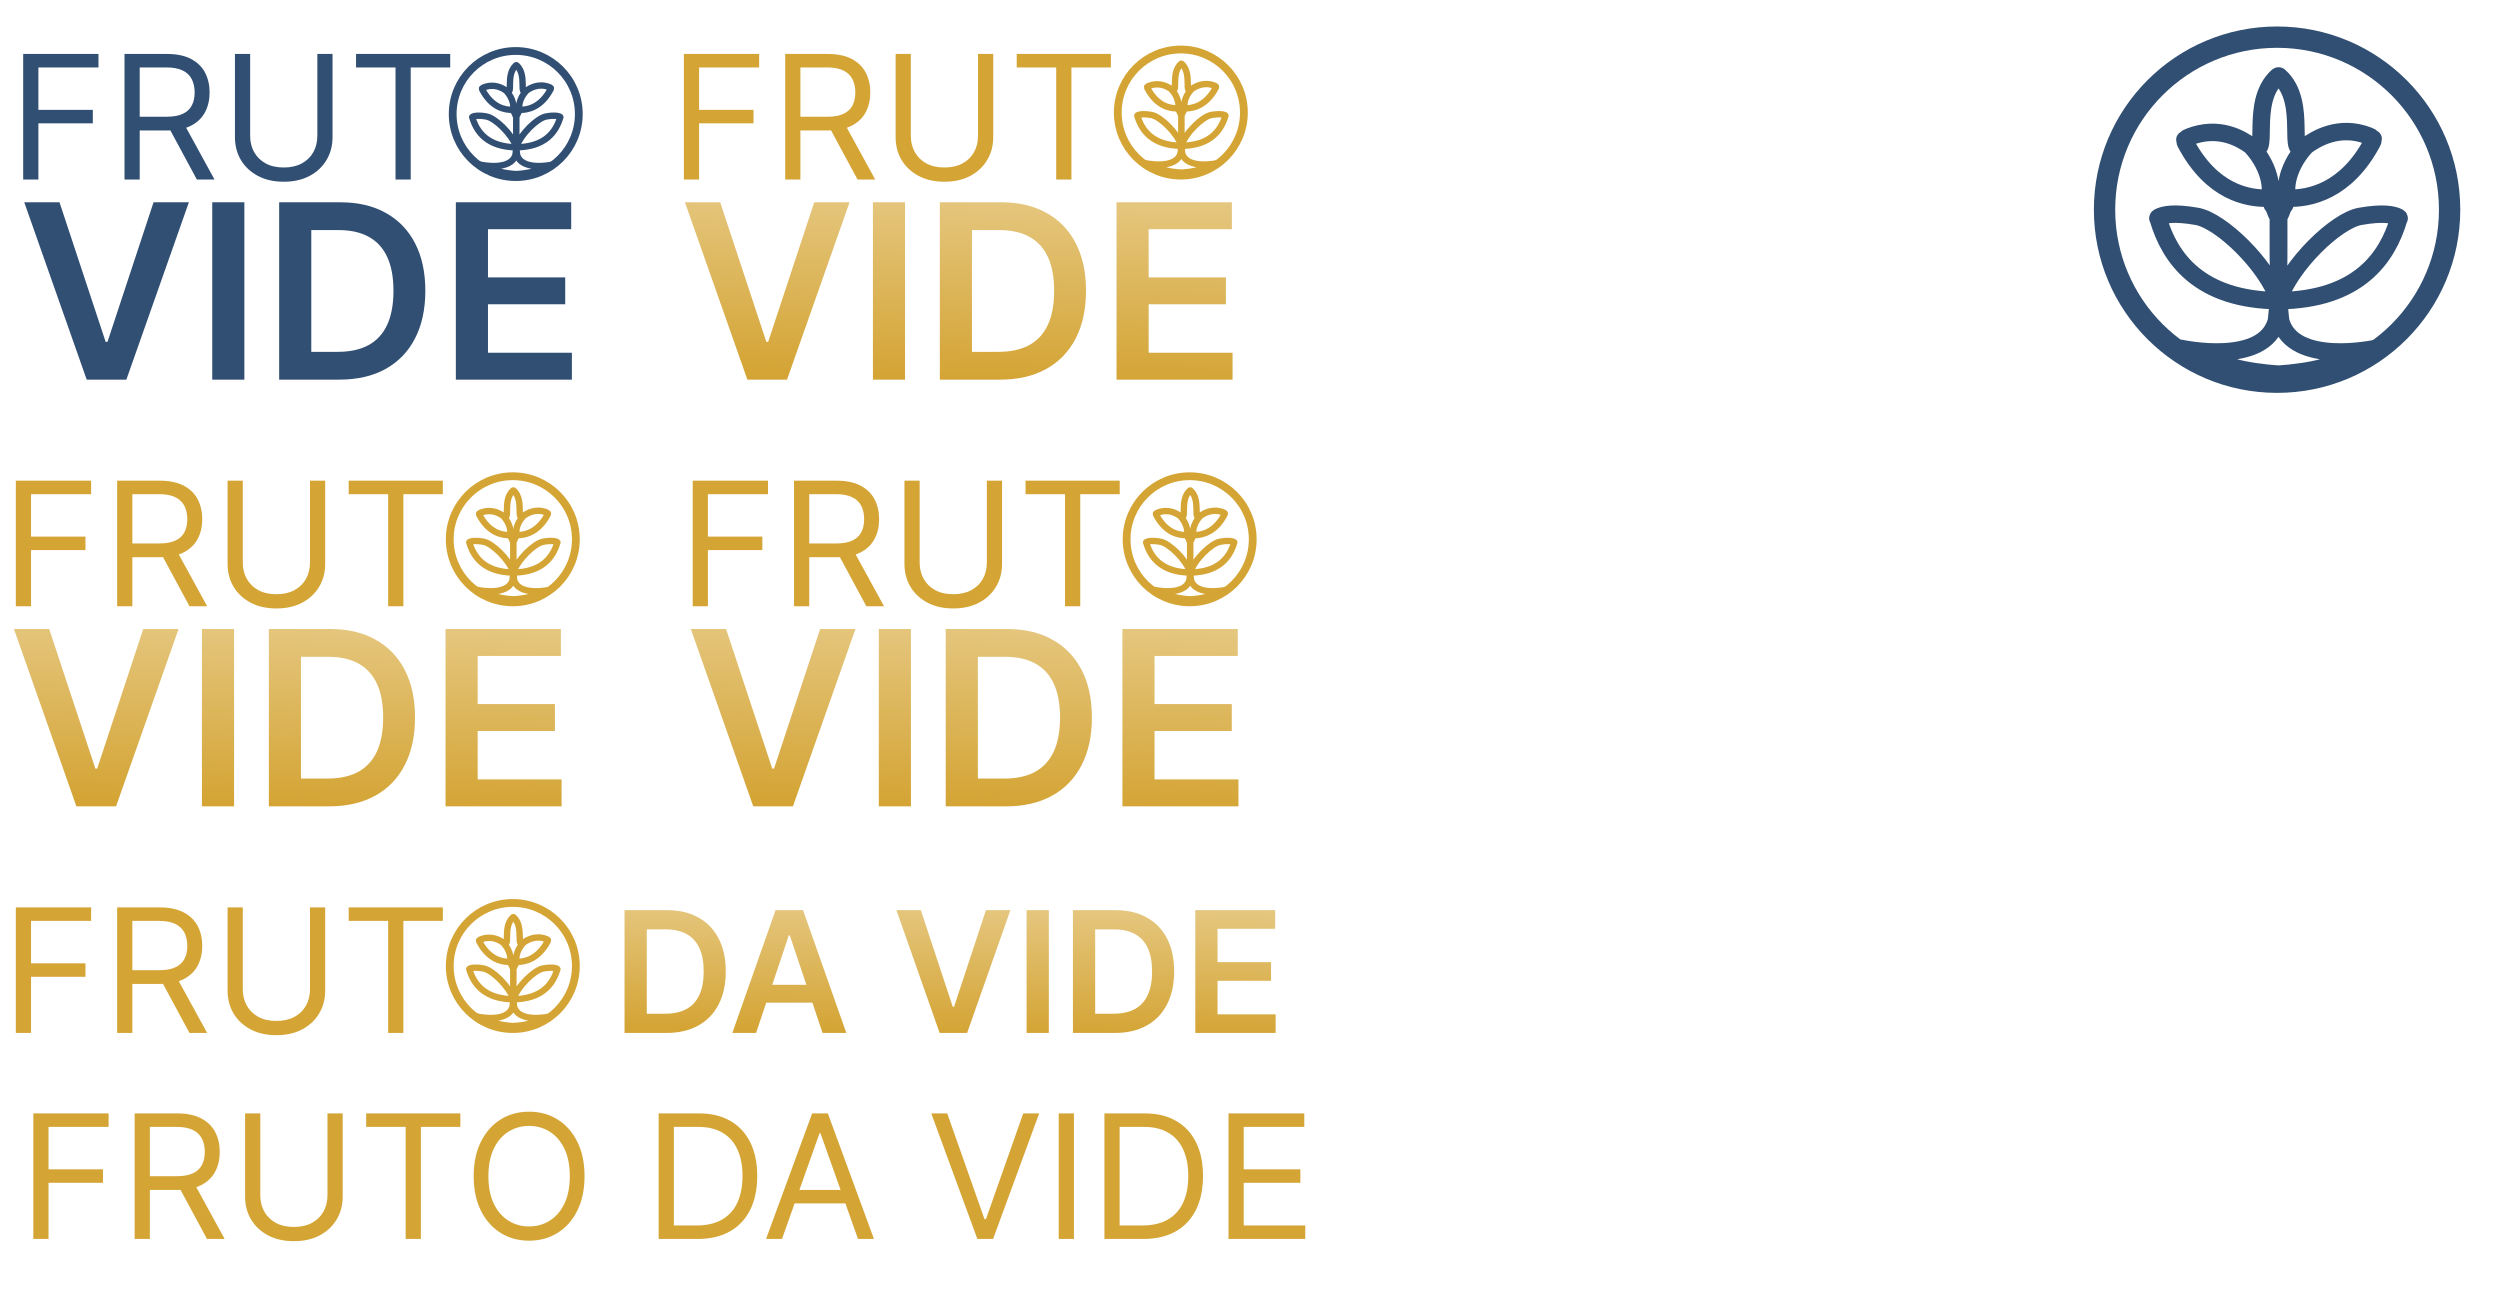
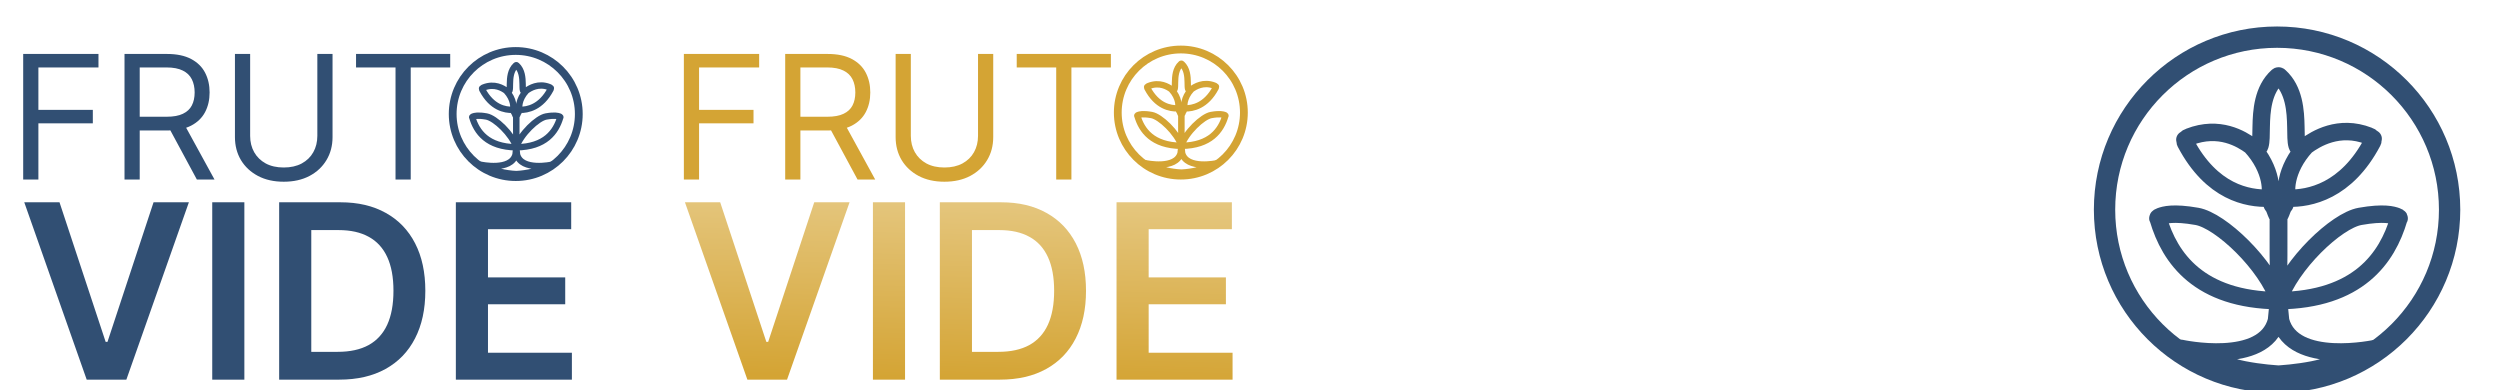
- <svg xmlns="http://www.w3.org/2000/svg" width="1699" height="885" viewBox="0 0 1699 885" fill="none">
-   <rect width="1699" height="885" fill="none" />
+ <svg xmlns="http://www.w3.org/2000/svg" width="1699" height="265" viewBox="0 0 1699 265" fill="none">
+   <rect width="1699" height="265" fill="none" />
  <circle cx="1547.5" cy="142.5" r="117.254" stroke="#314F73" stroke-width="14.492" />
  <path d="M1548.35 204.338L1548.6 202.501L1547.1 217.889C1538.82 249.269 1482.14 236.734 1482.14 236.734C1482.14 236.734 1507.44 247.87 1525.03 251.314C1535.72 253.407 1546.48 254.273 1552.87 254.484M1548.35 204.338C1494.55 203.704 1474.61 175.583 1466.71 148.64C1466.34 148.429 1466.11 147.816 1468.22 147.055C1470.85 146.104 1476.87 144.203 1493.05 147.055C1509.22 149.908 1540.55 179.718 1548.82 204.442M1548.35 204.338L1548.82 204.442M1548.82 204.442L1548.35 173.592L1548.36 146.714C1548.36 143.861 1548.36 148.671 1546.85 144.55C1545.39 140.538 1545.35 140.791 1544.22 139.206L1542.96 135.303L1541.83 134.669M1541.83 134.669C1527.62 135.089 1503.12 130.799 1485.35 97.148M1541.83 134.669C1544.05 131.922 1544.74 115.397 1529.79 99.168M1485.35 97.148C1485.28 97.03 1485.17 96.417 1485.06 95.861M1485.35 97.148C1485.16 96.984 1484.99 96.478 1485.06 95.861M1485.06 95.861C1484.97 95.424 1484.89 95.023 1484.84 94.929M1485.06 95.861C1485.16 94.891 1485.83 93.647 1487.85 93.027C1508.17 85.103 1523.29 94.453 1529.79 99.168M1529.79 99.168C1544.22 109.628 1527.81 70.058 1547.75 51.991C1547.75 51.991 1547.94 51.751 1548.13 51.674C1548.38 51.569 1548.6 51.569 1548.85 51.674C1549.04 51.751 1549.23 51.991 1549.23 51.991C1569.17 70.058 1552.76 109.628 1567.18 99.168M1548.61 204.338L1548.37 202.501L1549.88 217.889C1558.15 249.269 1614.83 236.734 1614.83 236.734C1614.83 236.734 1589.54 247.87 1571.94 251.314C1561.26 253.407 1550.5 254.273 1544.1 254.484M1548.61 204.338C1602.41 203.704 1622.34 175.583 1630.24 148.64C1630.62 148.429 1630.85 147.816 1628.74 147.055C1626.11 146.104 1620.09 144.203 1603.91 147.055C1587.73 149.908 1556.61 179.718 1548.33 204.442M1548.61 204.338L1548.33 204.442M1548.33 204.442L1548.61 173.592L1548.62 146.714C1548.62 143.861 1548.62 148.671 1550.12 144.55C1551.59 140.538 1551.63 140.791 1552.76 139.206L1554.02 135.303L1555.14 134.669M1555.14 134.669C1569.35 135.089 1594.51 130.14 1612.29 96.489M1555.14 134.669C1552.93 131.922 1552.24 115.397 1567.18 99.168M1612.29 96.489C1612.35 96.371 1612.47 95.758 1612.58 95.203M1612.29 96.489C1612.48 96.325 1612.64 95.819 1612.58 95.203M1612.58 95.203C1612.66 94.765 1612.75 94.364 1612.79 94.27M1612.58 95.203C1612.48 94.233 1611.81 92.989 1609.78 92.368C1589.47 84.444 1573.69 94.453 1567.18 99.168" stroke="#314F73" stroke-width="11.857" stroke-linecap="round" stroke-linejoin="round" />
  <circle cx="350.5" cy="77.5" r="42.852" stroke="#314F73" stroke-width="5.296" />
  <path d="M350.81 100.1L350.903 99.428L350.353 105.052C347.329 116.52 326.615 111.939 326.615 111.939C326.615 111.939 335.86 116.009 342.289 117.267C346.194 118.032 350.126 118.349 352.463 118.426M350.81 100.1C331.148 99.868 323.862 89.59 320.975 79.744C320.838 79.667 320.755 79.443 321.525 79.165C322.488 78.817 324.687 78.122 330.599 79.165C336.512 80.207 347.959 91.102 350.984 100.137M350.81 100.1L350.984 100.137M350.984 100.137L350.81 88.863L350.813 79.04C350.813 77.997 350.813 79.755 350.263 78.249C349.728 76.783 349.713 76.875 349.301 76.296L348.841 74.87L348.429 74.638M348.429 74.638C343.236 74.791 334.282 73.224 327.786 60.925M348.429 74.638C349.238 73.634 349.49 67.595 344.029 61.664M327.786 60.925C327.763 60.883 327.72 60.658 327.68 60.455M327.786 60.925C327.716 60.865 327.656 60.681 327.68 60.455M327.68 60.455C327.648 60.295 327.618 60.149 327.6 60.115M327.68 60.455C327.717 60.101 327.961 59.646 328.7 59.419C336.125 56.523 341.652 59.941 344.029 61.664M344.029 61.664C349.301 65.487 343.304 51.025 350.591 44.422C350.591 44.422 350.661 44.335 350.729 44.307C350.822 44.268 350.901 44.268 350.994 44.307C351.062 44.335 351.131 44.422 351.131 44.422C358.418 51.025 352.421 65.487 357.693 61.664M350.905 100.1L350.819 99.428L351.369 105.052C354.394 116.52 375.107 111.939 375.107 111.939C375.107 111.939 365.863 116.009 359.433 117.267C355.528 118.032 351.596 118.349 349.259 118.426M350.905 100.1C370.566 99.868 377.852 89.59 380.74 79.744C380.877 79.667 380.96 79.443 380.19 79.165C379.227 78.817 377.027 78.122 371.115 79.165C365.203 80.207 353.829 91.102 350.804 100.137M350.905 100.1L350.804 100.137M350.804 100.137L350.905 88.863L350.909 79.04C350.909 77.997 350.909 79.755 351.459 78.249C351.994 76.783 352.009 76.875 352.421 76.296L352.881 74.87L353.294 74.638M353.294 74.638C358.486 74.791 367.681 72.983 374.177 60.685M353.294 74.638C352.485 73.634 352.232 67.595 357.693 61.664M374.177 60.685C374.2 60.642 374.243 60.417 374.283 60.215M374.177 60.685C374.247 60.625 374.307 60.44 374.283 60.215M374.283 60.215C374.315 60.055 374.345 59.908 374.362 59.874M374.283 60.215C374.246 59.86 374.002 59.405 373.263 59.179C365.838 56.283 360.07 59.941 357.693 61.664" stroke="#314F73" stroke-width="4.333" stroke-linecap="round" stroke-linejoin="round" />
  <path d="M15.757 122V36.67H66.921V45.837H26.089V74.669H63.088V83.835H26.089V122H15.757ZM84.618 122V36.67H113.45C120.116 36.67 125.588 37.809 129.866 40.087C134.143 42.337 137.31 45.434 139.365 49.378C141.421 53.322 142.449 57.809 142.449 62.836C142.449 67.864 141.421 72.322 139.365 76.21C137.31 80.099 134.157 83.154 129.908 85.377C125.658 87.571 120.227 88.668 113.617 88.668H90.284V79.335H113.283C117.839 79.335 121.505 78.669 124.283 77.335C127.088 76.002 129.116 74.113 130.366 71.669C131.644 69.197 132.282 66.252 132.282 62.836C132.282 59.419 131.644 56.434 130.366 53.878C129.088 51.323 127.047 49.35 124.241 47.962C121.436 46.545 117.728 45.837 113.117 45.837H94.951V122H84.618ZM124.783 83.668L145.782 122H133.782L113.117 83.668H124.783ZM215.664 36.67H225.997V93.168C225.997 99.001 224.622 104.209 221.872 108.792C219.15 113.348 215.303 116.945 210.331 119.583C205.359 122.194 199.526 123.5 192.832 123.5C186.138 123.5 180.305 122.194 175.333 119.583C170.361 116.945 166.5 113.348 163.75 108.792C161.028 104.209 159.667 99.001 159.667 93.168V36.67H169.999V92.335C169.999 96.501 170.916 100.209 172.749 103.459C174.583 106.681 177.194 109.223 180.582 111.084C183.999 112.917 188.082 113.834 192.832 113.834C197.582 113.834 201.665 112.917 205.081 111.084C208.498 109.223 211.109 106.681 212.914 103.459C214.747 100.209 215.664 96.501 215.664 92.335V36.67ZM241.965 45.837V36.67H305.962V45.837H279.13V122H268.797V45.837H241.965Z" fill="#314F73" />
  <path d="M40.44 137.475L71.807 232.341H73.043L104.351 137.475H128.362L85.873 258H58.919L16.488 137.475H40.44ZM166.07 137.475V258H144.237V137.475H166.07ZM230.555 258H189.713V137.475H231.379C243.346 137.475 253.625 139.888 262.217 144.714C270.848 149.5 277.479 156.385 282.108 165.37C286.738 174.354 289.052 185.104 289.052 197.62C289.052 210.174 286.718 220.964 282.049 229.987C277.42 239.011 270.73 245.936 261.981 250.761C253.272 255.587 242.796 258 230.555 258ZM211.547 239.109H229.496C237.892 239.109 244.895 237.579 250.506 234.519C256.116 231.419 260.334 226.809 263.158 220.689C265.983 214.529 267.396 206.84 267.396 197.62C267.396 188.4 265.983 180.749 263.158 174.668C260.334 168.548 256.155 163.977 250.623 160.956C245.131 157.896 238.304 156.366 230.143 156.366H211.547V239.109ZM309.797 258V137.475H388.185V155.777H331.631V188.498H384.125V206.8H331.631V239.698H388.656V258H309.797Z" fill="#314F73" />
  <path d="M464.756 122V36.67H515.921V45.837H475.089V74.669H512.088V83.835H475.089V122H464.756ZM533.618 122V36.67H562.45C569.116 36.67 574.588 37.809 578.866 40.087C583.143 42.337 586.31 45.434 588.365 49.378C590.421 53.322 591.449 57.809 591.449 62.836C591.449 67.864 590.421 72.322 588.365 76.21C586.31 80.099 583.157 83.154 578.908 85.377C574.658 87.571 569.227 88.668 562.617 88.668H539.284V79.335H562.283C566.839 79.335 570.505 78.669 573.283 77.335C576.088 76.002 578.116 74.113 579.366 71.669C580.644 69.197 581.282 66.252 581.282 62.836C581.282 59.419 580.644 56.434 579.366 53.878C578.088 51.323 576.047 49.35 573.241 47.962C570.436 46.545 566.728 45.837 562.117 45.837H543.951V122H533.618ZM573.783 83.668L594.782 122H582.782L562.117 83.668H573.783ZM664.664 36.67H674.997V93.168C674.997 99.001 673.622 104.209 670.872 108.792C668.15 113.348 664.303 116.945 659.331 119.583C654.359 122.194 648.526 123.5 641.832 123.5C635.138 123.5 629.305 122.194 624.333 119.583C619.361 116.945 615.5 113.348 612.75 108.792C610.028 104.209 608.667 99.001 608.667 93.168V36.67H618.999V92.335C618.999 96.501 619.916 100.209 621.749 103.459C623.583 106.681 626.194 109.223 629.582 111.084C632.999 112.917 637.082 113.834 641.832 113.834C646.582 113.834 650.665 112.917 654.081 111.084C657.498 109.223 660.109 106.681 661.914 103.459C663.747 100.209 664.664 96.501 664.664 92.335V36.67ZM690.965 45.837V36.67H754.962V45.837H728.13V122H717.797V45.837H690.965Z" fill="#D4A434" />
  <path d="M489.44 137.475L520.807 232.341H522.043L553.351 137.475H577.362L534.872 258H507.919L465.488 137.475H489.44ZM615.07 137.475V258H593.237V137.475H615.07ZM679.555 258H638.713V137.475H680.379C692.346 137.475 702.625 139.888 711.217 144.714C719.848 149.5 726.479 156.385 731.108 165.37C735.738 174.354 738.052 185.104 738.052 197.62C738.052 210.174 735.718 220.964 731.049 229.987C726.42 239.011 719.73 245.936 710.981 250.761C702.272 255.587 691.796 258 679.555 258ZM660.547 239.109H678.496C686.892 239.109 693.895 237.579 699.506 234.519C705.116 231.419 709.334 226.809 712.158 220.689C714.983 214.529 716.396 206.84 716.396 197.62C716.396 188.4 714.983 180.749 712.158 174.668C709.334 168.548 705.155 163.977 699.623 160.956C694.131 157.896 687.304 156.366 679.143 156.366H660.547V239.109ZM758.797 258V137.475H837.185V155.777H780.631V188.498H833.125V206.8H780.631V239.698H837.656V258H758.797Z" fill="url(#paint0_linear_1_116)" />
  <circle cx="802.5" cy="76.5" r="42.852" stroke="#D4A434" stroke-width="5.296" />
  <path d="M802.81 99.1L802.903 98.428L802.353 104.052C799.329 115.52 778.615 110.939 778.615 110.939C778.615 110.939 787.86 115.009 794.289 116.267C798.194 117.032 802.126 117.349 804.463 117.426M802.81 99.1C783.148 98.868 775.862 88.59 772.975 78.744C772.838 78.667 772.755 78.443 773.525 78.165C774.488 77.817 776.687 77.122 782.599 78.165C788.512 79.207 799.959 90.102 802.984 99.137M802.81 99.1L802.984 99.137M802.984 99.137L802.81 87.863L802.813 78.04C802.813 76.997 802.813 78.755 802.263 77.249C801.728 75.783 801.713 75.875 801.301 75.296L800.841 73.87L800.429 73.638M800.429 73.638C795.236 73.791 786.282 72.224 779.786 59.925M800.429 73.638C801.238 72.634 801.49 66.595 796.029 60.664M779.786 59.925C779.763 59.883 779.72 59.658 779.68 59.455M779.786 59.925C779.716 59.865 779.656 59.681 779.68 59.455M779.68 59.455C779.648 59.295 779.618 59.149 779.6 59.115M779.68 59.455C779.717 59.101 779.961 58.646 780.7 58.419C788.125 55.523 793.652 58.941 796.029 60.664M796.029 60.664C801.301 64.487 795.304 50.025 802.591 43.422C802.591 43.422 802.661 43.335 802.729 43.307C802.822 43.268 802.901 43.268 802.994 43.307C803.062 43.335 803.131 43.422 803.131 43.422C810.418 50.025 804.421 64.487 809.693 60.664M802.905 99.1L802.819 98.428L803.369 104.052C806.394 115.52 827.107 110.939 827.107 110.939C827.107 110.939 817.863 115.009 811.433 116.267C807.528 117.032 803.596 117.349 801.259 117.426M802.905 99.1C822.566 98.868 829.852 88.59 832.74 78.744C832.877 78.667 832.96 78.443 832.19 78.165C831.227 77.817 829.027 77.122 823.115 78.165C817.203 79.207 805.829 90.102 802.804 99.137M802.905 99.1L802.804 99.137M802.804 99.137L802.905 87.863L802.909 78.04C802.909 76.997 802.909 78.755 803.459 77.249C803.994 75.783 804.009 75.875 804.421 75.296L804.881 73.87L805.294 73.638M805.294 73.638C810.486 73.791 819.681 71.983 826.177 59.685M805.294 73.638C804.485 72.634 804.232 66.595 809.693 60.664M826.177 59.685C826.2 59.642 826.243 59.417 826.283 59.215M826.177 59.685C826.247 59.625 826.307 59.44 826.283 59.215M826.283 59.215C826.315 59.055 826.345 58.908 826.362 58.874M826.283 59.215C826.246 58.86 826.002 58.405 825.263 58.179C817.838 55.283 812.07 58.941 809.693 60.664" stroke="#D4A434" stroke-width="4.333" stroke-linecap="round" stroke-linejoin="round" />
  <path d="M10.757 412V326.671H61.921V335.837H21.089V364.669H58.088V373.835H21.089V412H10.757ZM79.618 412V326.671H108.45C115.116 326.671 120.588 327.809 124.866 330.087C129.143 332.337 132.31 335.434 134.365 339.378C136.421 343.323 137.449 347.808 137.449 352.836C137.449 357.864 136.421 362.322 134.365 366.21C132.31 370.099 129.157 373.155 124.908 375.377C120.658 377.571 115.227 378.668 108.617 378.668H85.284V369.335H108.283C112.839 369.335 116.505 368.669 119.283 367.335C122.088 366.002 124.116 364.113 125.366 361.669C126.644 359.197 127.282 356.253 127.282 352.836C127.282 349.419 126.644 346.434 125.366 343.878C124.088 341.323 122.047 339.351 119.241 337.962C116.436 336.545 112.728 335.837 108.117 335.837H89.951V412H79.618ZM119.783 373.668L140.782 412H128.782L108.117 373.668H119.783ZM210.664 326.671H220.997V383.168C220.997 389.001 219.622 394.209 216.872 398.792C214.15 403.348 210.303 406.945 205.331 409.583C200.359 412.194 194.526 413.5 187.832 413.5C181.138 413.5 175.305 412.194 170.333 409.583C165.361 406.945 161.5 403.348 158.75 398.792C156.028 394.209 154.667 389.001 154.667 383.168V326.671H164.999V382.335C164.999 386.501 165.916 390.209 167.749 393.459C169.583 396.681 172.194 399.223 175.582 401.084C178.999 402.917 183.082 403.834 187.832 403.834C192.582 403.834 196.665 402.917 200.081 401.084C203.498 399.223 206.109 396.681 207.914 393.459C209.747 390.209 210.664 386.501 210.664 382.335V326.671ZM236.965 335.837V326.671H300.962V335.837H274.13V412H263.797V335.837H236.965Z" fill="#D4A434" />
  <path d="M33.44 427.475L64.807 522.341H66.043L97.351 427.475H121.362L78.873 548H51.919L9.488 427.475H33.44ZM159.07 427.475V548H137.237V427.475H159.07ZM223.555 548H182.713V427.475H224.379C236.346 427.475 246.625 429.888 255.217 434.714C263.848 439.5 270.479 446.385 275.108 455.37C279.738 464.354 282.052 475.104 282.052 487.62C282.052 500.174 279.718 510.964 275.049 519.987C270.42 529.011 263.73 535.936 254.981 540.761C246.272 545.587 235.796 548 223.555 548ZM204.547 529.109H222.496C230.892 529.109 237.895 527.579 243.506 524.519C249.116 521.419 253.334 516.809 256.158 510.689C258.983 504.529 260.396 496.84 260.396 487.62C260.396 478.4 258.983 470.749 256.158 464.668C253.334 458.548 249.155 453.977 243.623 450.956C238.131 447.896 231.304 446.366 223.143 446.366H204.547V529.109ZM302.797 548V427.475H381.185V445.777H324.631V478.498H377.125V496.8H324.631V529.698H381.656V548H302.797Z" fill="url(#paint1_linear_1_116)" />
  <circle cx="348.5" cy="366.5" r="42.852" stroke="#D4A434" stroke-width="5.296" />
  <path d="M348.81 389.1L348.903 388.428L348.353 394.052C345.329 405.52 324.615 400.939 324.615 400.939C324.615 400.939 333.86 405.009 340.289 406.268C344.194 407.032 348.126 407.349 350.463 407.426M348.81 389.1C329.148 388.868 321.862 378.59 318.975 368.744C318.838 368.667 318.755 368.443 319.525 368.165C320.488 367.817 322.687 367.122 328.599 368.165C334.512 369.207 345.959 380.102 348.984 389.137M348.81 389.1L348.984 389.137M348.984 389.137L348.81 377.863L348.813 368.04C348.813 366.997 348.813 368.755 348.263 367.249C347.728 365.783 347.713 365.875 347.301 365.296L346.841 363.87L346.429 363.638M346.429 363.638C341.236 363.792 332.282 362.224 325.786 349.925M346.429 363.638C347.238 362.634 347.49 356.595 342.029 350.664M325.786 349.925C325.763 349.883 325.72 349.658 325.68 349.455M325.786 349.925C325.716 349.865 325.656 349.681 325.68 349.455M325.68 349.455C325.648 349.295 325.618 349.149 325.6 349.115M325.68 349.455C325.717 349.101 325.961 348.646 326.7 348.42C334.125 345.524 339.652 348.941 342.029 350.664M342.029 350.664C347.301 354.487 341.304 340.025 348.591 333.422C348.591 333.422 348.661 333.335 348.729 333.307C348.822 333.268 348.901 333.268 348.994 333.307C349.062 333.335 349.131 333.422 349.131 333.422C356.418 340.025 350.421 354.487 355.693 350.664M348.905 389.1L348.819 388.428L349.369 394.052C352.394 405.52 373.107 400.939 373.107 400.939C373.107 400.939 363.863 405.009 357.433 406.268C353.528 407.032 349.596 407.349 347.259 407.426M348.905 389.1C368.566 388.868 375.852 378.59 378.74 368.744C378.877 368.667 378.96 368.443 378.19 368.165C377.227 367.817 375.027 367.122 369.115 368.165C363.203 369.207 351.829 380.102 348.804 389.137M348.905 389.1L348.804 389.137M348.804 389.137L348.905 377.863L348.909 368.04C348.909 366.997 348.909 368.755 349.459 367.249C349.994 365.783 350.009 365.875 350.421 365.296L350.881 363.87L351.294 363.638M351.294 363.638C356.486 363.792 365.681 361.983 372.177 349.685M351.294 363.638C350.485 362.634 350.232 356.595 355.693 350.664M372.177 349.685C372.2 349.642 372.243 349.418 372.283 349.215M372.177 349.685C372.247 349.625 372.307 349.44 372.283 349.215M372.283 349.215C372.315 349.055 372.345 348.908 372.362 348.874M372.283 349.215C372.246 348.86 372.002 348.405 371.263 348.179C363.838 345.283 358.07 348.941 355.693 350.664" stroke="#D4A434" stroke-width="4.333" stroke-linecap="round" stroke-linejoin="round" />
  <path d="M10.757 702V616.671H61.921V625.837H21.089V654.669H58.088V663.835H21.089V702H10.757ZM79.618 702V616.671H108.45C115.116 616.671 120.588 617.809 124.866 620.087C129.143 622.337 132.31 625.434 134.365 629.378C136.421 633.323 137.449 637.808 137.449 642.836C137.449 647.864 136.421 652.322 134.365 656.21C132.31 660.099 129.157 663.155 124.908 665.377C120.658 667.571 115.227 668.668 108.617 668.668H85.284V659.335H108.283C112.839 659.335 116.505 658.669 119.283 657.335C122.088 656.002 124.116 654.113 125.366 651.669C126.644 649.197 127.282 646.253 127.282 642.836C127.282 639.419 126.644 636.434 125.366 633.878C124.088 631.323 122.047 629.351 119.241 627.962C116.436 626.545 112.728 625.837 108.117 625.837H89.951V702H79.618ZM119.783 663.668L140.782 702H128.782L108.117 663.668H119.783ZM210.664 616.671H220.997V673.168C220.997 679.001 219.622 684.209 216.872 688.792C214.15 693.348 210.303 696.945 205.331 699.583C200.359 702.194 194.526 703.5 187.832 703.5C181.138 703.5 175.305 702.194 170.333 699.583C165.361 696.945 161.5 693.348 158.75 688.792C156.028 684.209 154.667 679.001 154.667 673.168V616.671H164.999V672.335C164.999 676.501 165.916 680.209 167.749 683.459C169.583 686.681 172.194 689.223 175.582 691.084C178.999 692.917 183.082 693.834 187.832 693.834C192.582 693.834 196.665 692.917 200.081 691.084C203.498 689.223 206.109 686.681 207.914 683.459C209.747 680.209 210.664 676.501 210.664 672.335V616.671ZM236.965 625.837V616.671H300.962V625.837H274.13V702H263.797V625.837H236.965Z" fill="#D4A434" />
  <path d="M22.65 842V756.671H73.814V765.837H32.983V794.669H69.981V803.835H32.983V842H22.65ZM91.511 842V756.671H120.343C127.01 756.671 132.482 757.809 136.759 760.087C141.037 762.337 144.203 765.434 146.259 769.378C148.314 773.323 149.342 777.808 149.342 782.836C149.342 787.864 148.314 792.322 146.259 796.21C144.203 800.099 141.051 803.155 136.801 805.377C132.551 807.571 127.121 808.668 120.51 808.668H97.178V799.335H120.177C124.732 799.335 128.398 798.669 131.176 797.335C133.981 796.002 136.009 794.113 137.259 791.669C138.537 789.197 139.176 786.253 139.176 782.836C139.176 779.419 138.537 776.434 137.259 773.878C135.981 771.323 133.94 769.351 131.134 767.962C128.329 766.545 124.621 765.837 120.01 765.837H101.844V842H91.511ZM131.676 803.668L152.675 842H140.676L120.01 803.668H131.676ZM222.557 756.671H232.89V813.168C232.89 819.001 231.515 824.209 228.765 828.792C226.043 833.348 222.196 836.945 217.224 839.583C212.252 842.194 206.419 843.5 199.725 843.5C193.031 843.5 187.198 842.194 182.226 839.583C177.254 836.945 173.393 833.348 170.643 828.792C167.921 824.209 166.56 819.001 166.56 813.168V756.671H176.893V812.335C176.893 816.501 177.809 820.209 179.643 823.459C181.476 826.681 184.087 829.223 187.476 831.084C190.892 832.917 194.975 833.834 199.725 833.834C204.475 833.834 208.558 832.917 211.974 831.084C215.391 829.223 218.002 826.681 219.807 823.459C221.641 820.209 222.557 816.501 222.557 812.335V756.671ZM248.858 765.837V756.671H312.855V765.837H286.023V842H275.69V765.837H248.858ZM397.247 799.335C397.247 808.335 395.622 816.112 392.373 822.668C389.123 829.223 384.665 834.278 378.998 837.834C373.332 841.389 366.86 843.167 359.582 843.167C352.305 843.167 345.833 841.389 340.167 837.834C334.5 834.278 330.042 829.223 326.792 822.668C323.542 816.112 321.917 808.335 321.917 799.335C321.917 790.336 323.542 782.558 326.792 776.003C330.042 769.448 334.5 764.392 340.167 760.837C345.833 757.282 352.305 755.504 359.582 755.504C366.86 755.504 373.332 757.282 378.998 760.837C384.665 764.392 389.123 769.448 392.373 776.003C395.622 782.558 397.247 790.336 397.247 799.335ZM387.248 799.335C387.248 791.947 386.012 785.711 383.54 780.628C381.095 775.545 377.776 771.698 373.582 769.087C369.415 766.476 364.749 765.17 359.582 765.17C354.416 765.17 349.736 766.476 345.541 769.087C341.375 771.698 338.056 775.545 335.583 780.628C333.139 785.711 331.917 791.947 331.917 799.335C331.917 806.724 333.139 812.96 335.583 818.043C338.056 823.126 341.375 826.973 345.541 829.584C349.736 832.195 354.416 833.5 359.582 833.5C364.749 833.5 369.415 832.195 373.582 829.584C377.776 826.973 381.095 823.126 383.54 818.043C386.012 812.96 387.248 806.724 387.248 799.335ZM473.952 842H447.62V756.671H475.119C483.396 756.671 490.479 758.379 496.368 761.795C502.256 765.184 506.77 770.059 509.909 776.42C513.048 782.753 514.617 790.336 514.617 799.169C514.617 808.057 513.034 815.71 509.867 822.126C506.701 828.514 502.09 833.431 496.035 836.875C489.979 840.292 482.618 842 473.952 842ZM457.953 832.834H473.286C480.341 832.834 486.188 831.473 490.826 828.751C495.465 826.028 498.923 822.154 501.201 817.126C503.479 812.099 504.617 806.113 504.617 799.169C504.617 792.28 503.493 786.35 501.243 781.378C498.993 776.378 495.632 772.545 491.16 769.878C486.688 767.184 481.119 765.837 474.452 765.837H457.953V832.834ZM531.439 842H520.606L551.938 756.671H562.604L593.936 842H583.104L557.605 770.17H556.938L531.439 842ZM535.439 808.668H579.104V817.834H535.439V808.668ZM643.726 756.671L669.058 828.501H670.058L695.39 756.671H706.223L674.891 842H664.225L632.893 756.671H643.726ZM729.847 756.671V842H719.514V756.671H729.847ZM776.897 842H750.565V756.671H778.063C786.341 756.671 793.424 758.379 799.312 761.795C805.201 765.184 809.715 770.059 812.854 776.42C815.992 782.753 817.562 790.336 817.562 799.169C817.562 808.057 815.978 815.71 812.812 822.126C809.645 828.514 805.034 833.431 798.979 836.875C792.924 840.292 785.563 842 776.897 842ZM760.898 832.834H776.23C783.285 832.834 789.132 831.473 793.771 828.751C798.41 826.028 801.868 822.154 804.146 817.126C806.423 812.099 807.562 806.113 807.562 799.169C807.562 792.28 806.437 786.35 804.187 781.378C801.937 776.378 798.576 772.545 794.104 769.878C789.632 767.184 784.063 765.837 777.397 765.837H760.898V832.834ZM834.894 842V756.671H886.392V765.837H845.227V794.669H883.725V803.835H845.227V832.834H887.059V842H834.894Z" fill="#D4A434" />
  <path d="M452.717 702H424.434V618.536H453.288C461.574 618.536 468.693 620.207 474.643 623.548C480.62 626.863 485.212 631.631 488.418 637.853C491.624 644.075 493.227 651.519 493.227 660.186C493.227 668.881 491.61 676.352 488.377 682.601C485.171 688.85 480.539 693.645 474.48 696.987C468.448 700.329 461.194 702 452.717 702ZM439.554 688.918H451.984C457.798 688.918 462.648 687.858 466.533 685.739C470.418 683.593 473.339 680.4 475.295 676.162C477.251 671.896 478.229 666.571 478.229 660.186C478.229 653.802 477.251 648.503 475.295 644.292C473.339 640.054 470.445 636.889 466.614 634.797C462.811 632.677 458.083 631.618 452.432 631.618H439.554V688.918ZM513.828 702H497.689L527.073 618.536H545.738L575.163 702H559.024L536.732 635.652H536.08L513.828 702ZM514.358 669.274H558.372V681.419H514.358V669.274ZM625.79 618.536L647.511 684.231H648.367L670.048 618.536H686.676L657.252 702H638.586L609.203 618.536H625.79ZM712.789 618.536V702H697.67V618.536H712.789ZM757.446 702H729.162V618.536H758.016C766.303 618.536 773.421 620.207 779.371 623.548C785.349 626.863 789.94 631.631 793.146 637.853C796.352 644.075 797.955 651.519 797.955 660.186C797.955 668.881 796.339 676.352 793.105 682.601C789.899 688.85 785.267 693.645 779.208 696.987C773.177 700.329 765.922 702 757.446 702ZM744.282 688.918H756.712C762.526 688.918 767.376 687.858 771.261 685.739C775.146 683.593 778.067 680.4 780.023 676.162C781.98 671.896 782.958 666.571 782.958 660.186C782.958 653.802 781.98 648.503 780.023 644.292C778.067 640.054 775.174 636.889 771.343 634.797C767.539 632.677 762.812 631.618 757.16 631.618H744.282V688.918ZM812.321 702V618.536H866.605V631.21H827.441V653.869H863.793V666.544H827.441V689.325H866.931V702H812.321Z" fill="url(#paint2_linear_1_116)" />
  <circle cx="348.5" cy="656.5" r="42.852" stroke="#D4A434" stroke-width="5.296" />
  <path d="M348.81 679.1L348.903 678.428L348.353 684.052C345.329 695.52 324.615 690.939 324.615 690.939C324.615 690.939 333.86 695.009 340.289 696.268C344.194 697.032 348.126 697.349 350.463 697.426M348.81 679.1C329.148 678.868 321.862 668.59 318.975 658.744C318.838 658.667 318.755 658.443 319.525 658.165C320.488 657.817 322.687 657.122 328.599 658.165C334.512 659.207 345.959 670.102 348.984 679.137M348.81 679.1L348.984 679.137M348.984 679.137L348.81 667.863L348.813 658.04C348.813 656.997 348.813 658.755 348.263 657.249C347.728 655.783 347.713 655.875 347.301 655.296L346.841 653.87L346.429 653.638M346.429 653.638C341.236 653.792 332.282 652.224 325.786 639.925M346.429 653.638C347.238 652.634 347.49 646.595 342.029 640.664M325.786 639.925C325.763 639.883 325.72 639.658 325.68 639.455M325.786 639.925C325.716 639.865 325.656 639.681 325.68 639.455M325.68 639.455C325.648 639.295 325.618 639.149 325.6 639.115M325.68 639.455C325.717 639.101 325.961 638.646 326.7 638.42C334.125 635.524 339.652 638.941 342.029 640.664M342.029 640.664C347.301 644.487 341.304 630.025 348.591 623.422C348.591 623.422 348.661 623.335 348.729 623.307C348.822 623.268 348.901 623.268 348.994 623.307C349.062 623.335 349.131 623.422 349.131 623.422C356.418 630.025 350.421 644.487 355.693 640.664M348.905 679.1L348.819 678.428L349.369 684.052C352.394 695.52 373.107 690.939 373.107 690.939C373.107 690.939 363.863 695.009 357.433 696.268C353.528 697.032 349.596 697.349 347.259 697.426M348.905 679.1C368.566 678.868 375.852 668.59 378.74 658.744C378.877 658.667 378.96 658.443 378.19 658.165C377.227 657.817 375.027 657.122 369.115 658.165C363.203 659.207 351.829 670.102 348.804 679.137M348.905 679.1L348.804 679.137M348.804 679.137L348.905 667.863L348.909 658.04C348.909 656.997 348.909 658.755 349.459 657.249C349.994 655.783 350.009 655.875 350.421 655.296L350.881 653.87L351.294 653.638M351.294 653.638C356.486 653.792 365.681 651.983 372.177 639.685M351.294 653.638C350.485 652.634 350.232 646.595 355.693 640.664M372.177 639.685C372.2 639.642 372.243 639.418 372.283 639.215M372.177 639.685C372.247 639.625 372.307 639.44 372.283 639.215M372.283 639.215C372.315 639.055 372.345 638.908 372.362 638.874M372.283 639.215C372.246 638.86 372.002 638.405 371.263 638.179C363.838 635.283 358.07 638.941 355.693 640.664" stroke="#D4A434" stroke-width="4.333" stroke-linecap="round" stroke-linejoin="round" />
  <path d="M470.756 412V326.671H521.921V335.837H481.089V364.669H518.088V373.835H481.089V412H470.756ZM539.618 412V326.671H568.45C575.116 326.671 580.588 327.809 584.866 330.087C589.143 332.337 592.31 335.434 594.365 339.378C596.421 343.323 597.449 347.808 597.449 352.836C597.449 357.864 596.421 362.322 594.365 366.21C592.31 370.099 589.157 373.155 584.908 375.377C580.658 377.571 575.227 378.668 568.617 378.668H545.284V369.335H568.283C572.839 369.335 576.505 368.669 579.283 367.335C582.088 366.002 584.116 364.113 585.366 361.669C586.644 359.197 587.282 356.253 587.282 352.836C587.282 349.419 586.644 346.434 585.366 343.878C584.088 341.323 582.047 339.351 579.241 337.962C576.436 336.545 572.728 335.837 568.117 335.837H549.951V412H539.618ZM579.783 373.668L600.782 412H588.782L568.117 373.668H579.783ZM670.664 326.671H680.997V383.168C680.997 389.001 679.622 394.209 676.872 398.792C674.15 403.348 670.303 406.945 665.331 409.583C660.359 412.194 654.526 413.5 647.832 413.5C641.138 413.5 635.305 412.194 630.333 409.583C625.361 406.945 621.5 403.348 618.75 398.792C616.028 394.209 614.667 389.001 614.667 383.168V326.671H624.999V382.335C624.999 386.501 625.916 390.209 627.749 393.459C629.583 396.681 632.194 399.223 635.582 401.084C638.999 402.917 643.082 403.834 647.832 403.834C652.582 403.834 656.665 402.917 660.081 401.084C663.498 399.223 666.109 396.681 667.914 393.459C669.747 390.209 670.664 386.501 670.664 382.335V326.671ZM696.965 335.837V326.671H760.962V335.837H734.13V412H723.797V335.837H696.965Z" fill="#D4A434" />
  <path d="M493.44 427.475L524.807 522.341H526.043L557.351 427.475H581.362L538.872 548H511.919L469.488 427.475H493.44ZM619.07 427.475V548H597.237V427.475H619.07ZM683.555 548H642.713V427.475H684.379C696.346 427.475 706.625 429.888 715.217 434.714C723.848 439.5 730.479 446.385 735.108 455.37C739.738 464.354 742.052 475.104 742.052 487.62C742.052 500.174 739.718 510.964 735.049 519.987C730.42 529.011 723.73 535.936 714.981 540.761C706.272 545.587 695.796 548 683.555 548ZM664.547 529.109H682.496C690.892 529.109 697.895 527.579 703.506 524.519C709.116 521.419 713.334 516.809 716.158 510.689C718.983 504.529 720.396 496.84 720.396 487.62C720.396 478.4 718.983 470.749 716.158 464.668C713.334 458.548 709.155 453.977 703.623 450.956C698.131 447.896 691.304 446.366 683.143 446.366H664.547V529.109ZM762.797 548V427.475H841.185V445.777H784.631V478.498H837.125V496.8H784.631V529.698H841.656V548H762.797Z" fill="url(#paint3_linear_1_116)" />
  <circle cx="808.5" cy="366.5" r="42.852" stroke="#D4A434" stroke-width="5.296" />
  <path d="M808.81 389.1L808.903 388.428L808.353 394.052C805.329 405.52 784.615 400.939 784.615 400.939C784.615 400.939 793.86 405.009 800.289 406.268C804.194 407.032 808.126 407.349 810.463 407.426M808.81 389.1C789.148 388.868 781.862 378.59 778.975 368.744C778.838 368.667 778.755 368.443 779.525 368.165C780.488 367.817 782.687 367.122 788.599 368.165C794.512 369.207 805.959 380.102 808.984 389.137M808.81 389.1L808.984 389.137M808.984 389.137L808.81 377.863L808.813 368.04C808.813 366.997 808.813 368.755 808.263 367.249C807.728 365.783 807.713 365.875 807.301 365.296L806.841 363.87L806.429 363.638M806.429 363.638C801.236 363.792 792.282 362.224 785.786 349.925M806.429 363.638C807.238 362.634 807.49 356.595 802.029 350.664M785.786 349.925C785.763 349.883 785.72 349.658 785.68 349.455M785.786 349.925C785.716 349.865 785.656 349.681 785.68 349.455M785.68 349.455C785.648 349.295 785.618 349.149 785.6 349.115M785.68 349.455C785.717 349.101 785.961 348.646 786.7 348.42C794.125 345.524 799.652 348.941 802.029 350.664M802.029 350.664C807.301 354.487 801.304 340.025 808.591 333.422C808.591 333.422 808.661 333.335 808.729 333.307C808.822 333.268 808.901 333.268 808.994 333.307C809.062 333.335 809.131 333.422 809.131 333.422C816.418 340.025 810.421 354.487 815.693 350.664M808.905 389.1L808.819 388.428L809.369 394.052C812.394 405.52 833.107 400.939 833.107 400.939C833.107 400.939 823.863 405.009 817.433 406.268C813.528 407.032 809.596 407.349 807.259 407.426M808.905 389.1C828.566 388.868 835.852 378.59 838.74 368.744C838.877 368.667 838.96 368.443 838.19 368.165C837.227 367.817 835.027 367.122 829.115 368.165C823.203 369.207 811.829 380.102 808.804 389.137M808.905 389.1L808.804 389.137M808.804 389.137L808.905 377.863L808.909 368.04C808.909 366.997 808.909 368.755 809.459 367.249C809.994 365.783 810.009 365.875 810.421 365.296L810.881 363.87L811.294 363.638M811.294 363.638C816.486 363.792 825.681 361.983 832.177 349.685M811.294 363.638C810.485 362.634 810.232 356.595 815.693 350.664M832.177 349.685C832.2 349.642 832.243 349.418 832.283 349.215M832.177 349.685C832.247 349.625 832.307 349.44 832.283 349.215M832.283 349.215C832.315 349.055 832.345 348.908 832.362 348.874M832.283 349.215C832.246 348.86 832.002 348.405 831.263 348.179C823.838 345.283 818.07 348.941 815.693 350.664" stroke="#D4A434" stroke-width="4.333" stroke-linecap="round" stroke-linejoin="round" />
  <defs>
    <linearGradient id="paint0_linear_1_116" x1="655" y1="258" x2="663" y2="-57.5" gradientUnits="userSpaceOnUse">
      <stop stop-color="#D4A434" />
      <stop offset="1" stop-color="#FFFCF2" />
    </linearGradient>
    <linearGradient id="paint1_linear_1_116" x1="199" y1="548" x2="207" y2="232.5" gradientUnits="userSpaceOnUse">
      <stop stop-color="#D4A434" />
      <stop offset="1" stop-color="#FFFCF2" />
    </linearGradient>
    <linearGradient id="paint2_linear_1_116" x1="645.592" y1="702.338" x2="648.826" y2="484.064" gradientUnits="userSpaceOnUse">
      <stop stop-color="#D4A434" />
      <stop offset="1" stop-color="#FFFCF2" />
    </linearGradient>
    <linearGradient id="paint3_linear_1_116" x1="659" y1="548" x2="667" y2="232.5" gradientUnits="userSpaceOnUse">
      <stop stop-color="#D4A434" />
      <stop offset="1" stop-color="#FFFCF2" />
    </linearGradient>
  </defs>
</svg>
